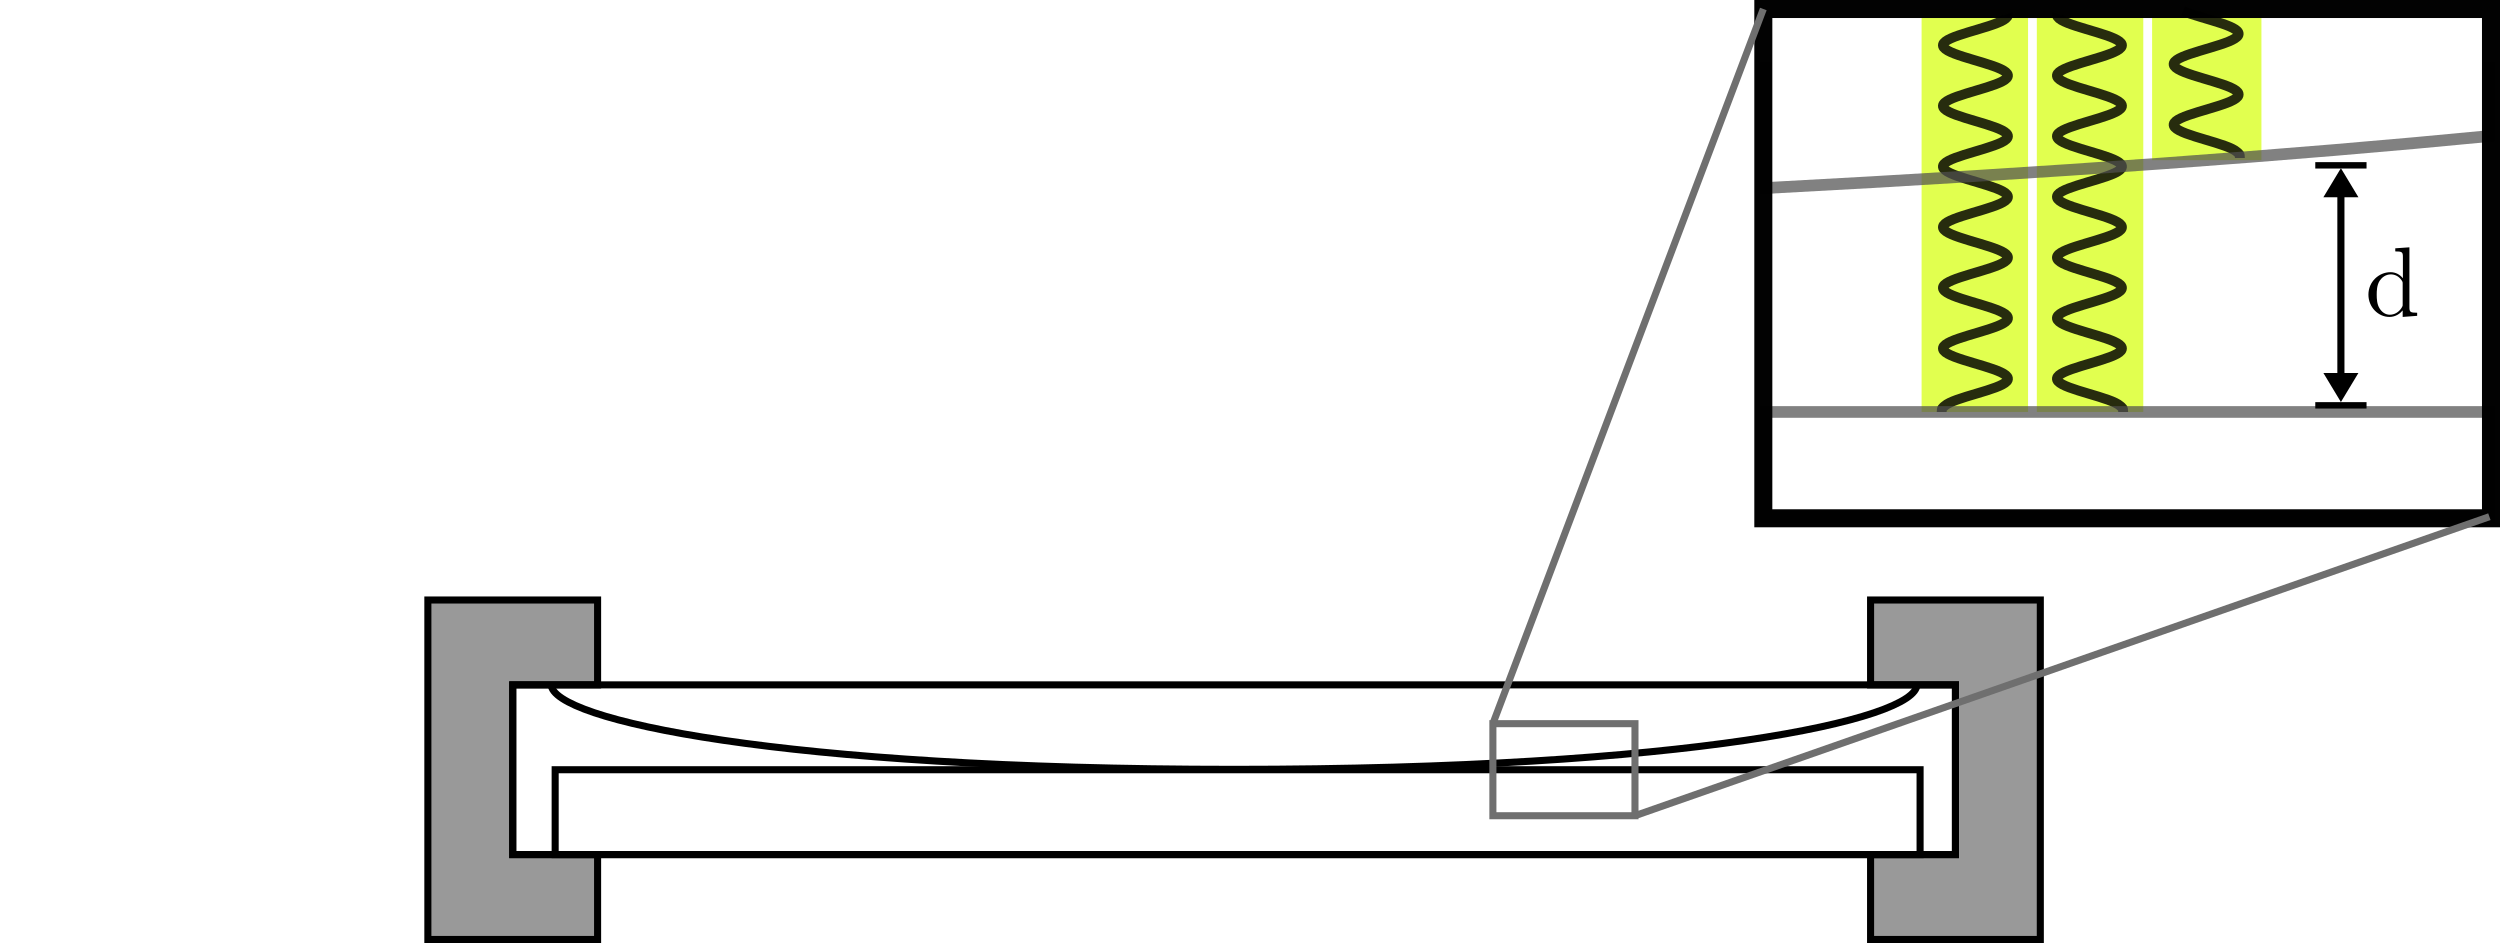
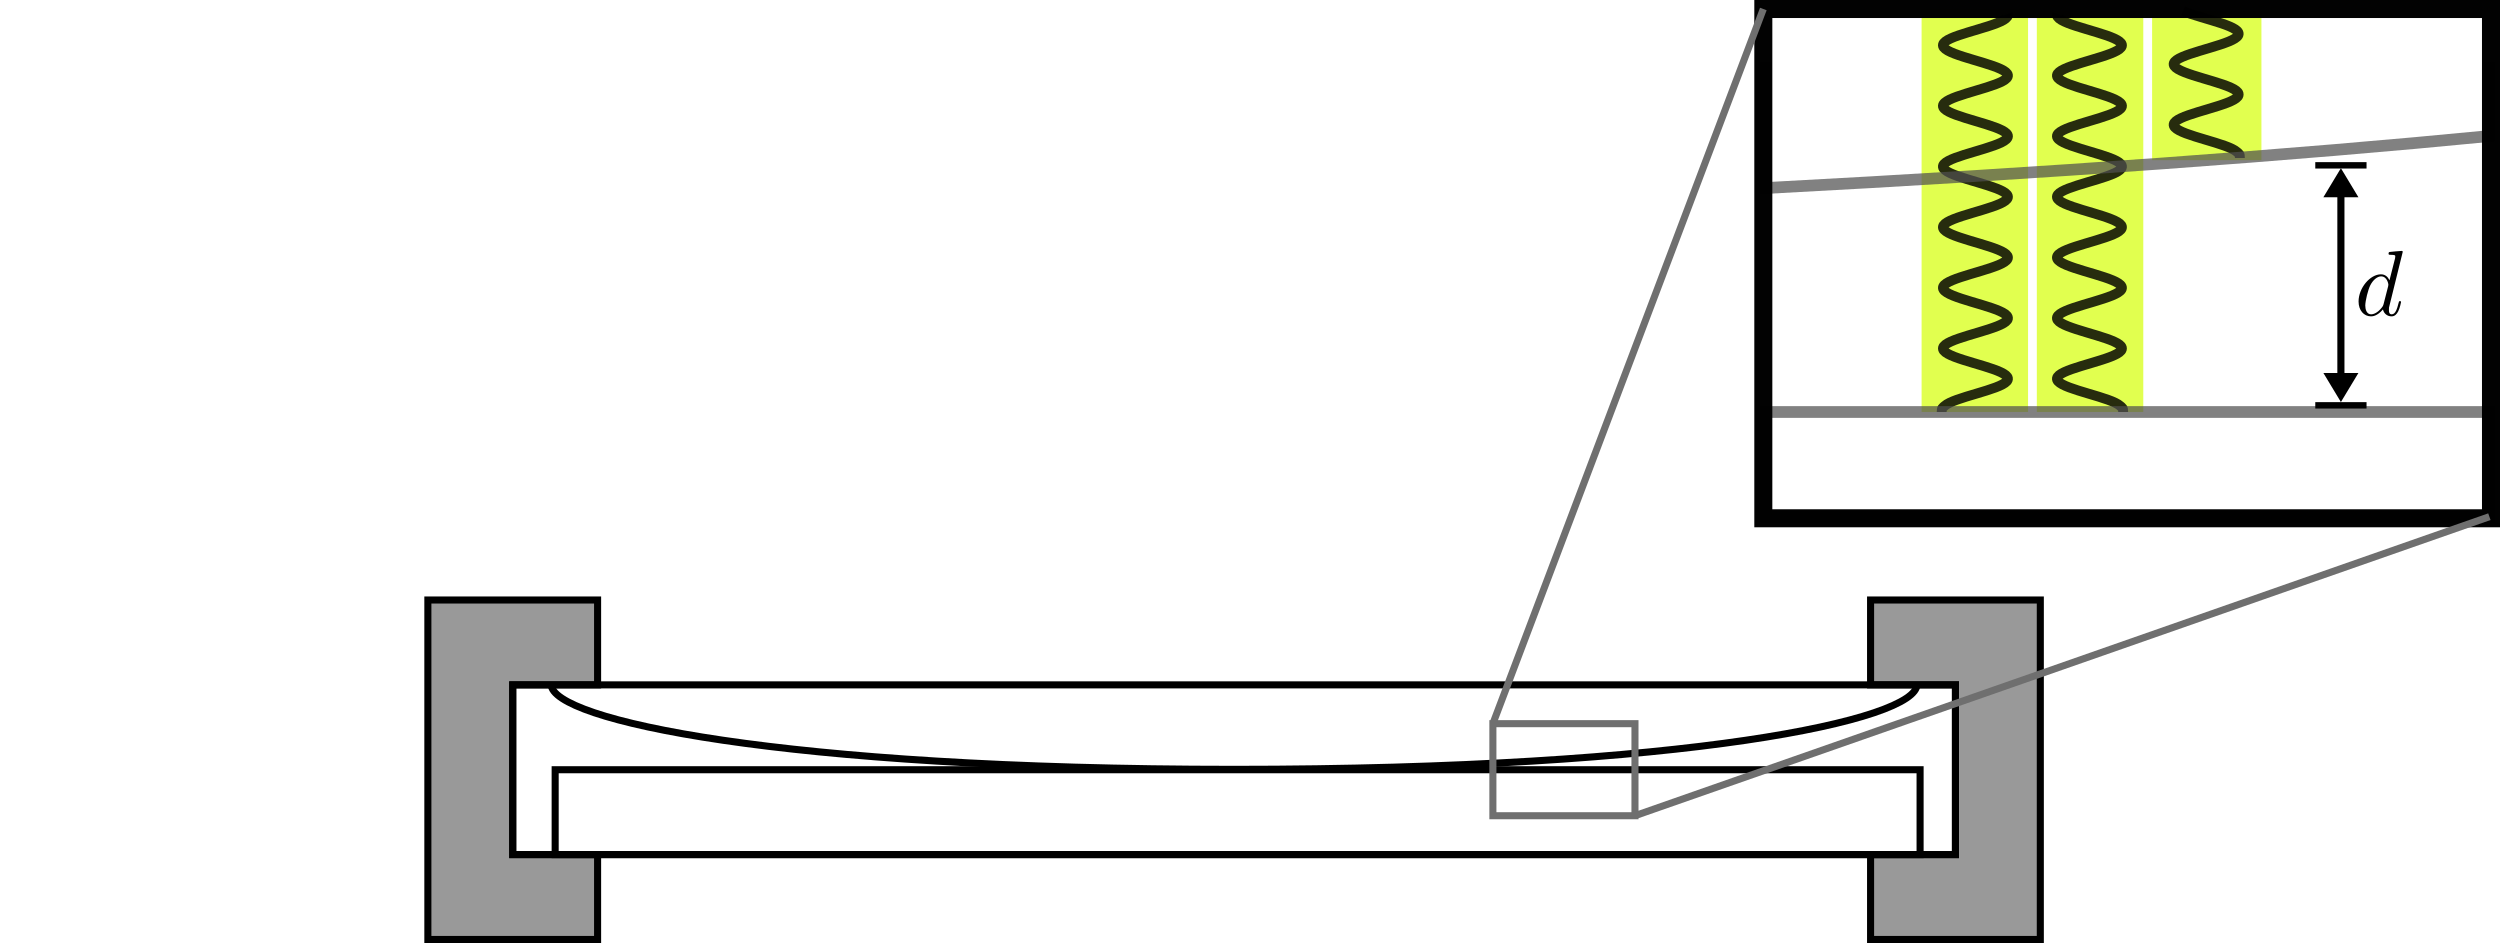
<svg xmlns="http://www.w3.org/2000/svg" version="1.0" width="353.5" height="133.341" id="svg4827">
  <defs id="defs4829">
-     <marker orient="auto" refY="0" refX="0" id="TriangleOutM" style="overflow:visible">
-       <path id="path4789" d="M 5.77,0 -2.88,5 V -5 Z" style="fill:#000000;fill-opacity:1;fill-rule:evenodd;stroke:#000000;stroke-width:1pt;stroke-opacity:1" transform="scale(0.4)" />
+     <marker style="overflow:visible" id="TriangleOutM" refX="0" refY="0" orient="auto">
+       <path transform="scale(0.4)" style="fill:#000000;fill-opacity:1;fill-rule:evenodd;stroke:#000000;stroke-width:1pt;stroke-opacity:1" d="M 5.77,0 -2.88,5 V -5 Z" id="path4789" />
    </marker>
-     <marker orient="auto" refY="0" refX="0" id="TriangleInM" style="overflow:visible">
-       <path id="path4780" d="M 5.77,0 -2.88,5 V -5 Z" style="fill:#000000;fill-opacity:1;fill-rule:evenodd;stroke:#000000;stroke-width:1pt;stroke-opacity:1" transform="scale(-0.4)" />
+     <marker style="overflow:visible" id="TriangleInM" refX="0" refY="0" orient="auto">
+       <path transform="scale(-0.4)" style="fill:#000000;fill-opacity:1;fill-rule:evenodd;stroke:#000000;stroke-width:1pt;stroke-opacity:1" d="M 5.77,0 -2.88,5 V -5 Z" id="path4780" />
    </marker>
-     <marker orient="auto" refY="0" refX="0" id="TriangleInS" style="overflow:visible">
-       <path id="path4783" d="M 5.77,0 -2.88,5 V -5 Z" style="fill:#000000;fill-opacity:1;fill-rule:evenodd;stroke:#000000;stroke-width:1pt;stroke-opacity:1" transform="scale(-0.2)" />
+     <marker style="overflow:visible" id="TriangleInS" refX="0" refY="0" orient="auto">
+       <path transform="scale(-0.2)" style="fill:#000000;fill-opacity:1;fill-rule:evenodd;stroke:#000000;stroke-width:1pt;stroke-opacity:1" d="M 5.77,0 -2.88,5 V -5 Z" id="path4783" />
    </marker>
-     <marker orient="auto" refY="0" refX="0" id="Arrow2Lstart" style="overflow:visible">
-       <path id="path4662" style="fill:#000000;fill-opacity:1;fill-rule:evenodd;stroke:#000000;stroke-width:0.625;stroke-linejoin:round;stroke-opacity:1" d="M 8.719,4.034 -2.207,0.016 8.719,-4.002 c -1.745,2.372 -1.735,5.617 -6e-7,8.035 z" transform="matrix(1.1,0,0,1.1,1.1,0)" />
+     <marker style="overflow:visible" id="Arrow2Lstart" refX="0" refY="0" orient="auto">
+       <path transform="matrix(1.1,0,0,1.1,1.1,0)" d="M 8.719,4.034 -2.207,0.016 8.719,-4.002 c -1.745,2.372 -1.735,5.617 -6e-7,8.035 z" style="fill:#000000;fill-opacity:1;fill-rule:evenodd;stroke:#000000;stroke-width:0.625;stroke-linejoin:round;stroke-opacity:1" id="path4662" />
    </marker>
-     <marker orient="auto" refY="0" refX="0" id="TriangleInL" style="overflow:visible">
-       <path id="path4777" d="M 5.77,0 -2.88,5 V -5 Z" style="fill:#000000;fill-opacity:1;fill-rule:evenodd;stroke:#000000;stroke-width:1pt;stroke-opacity:1" transform="scale(-0.8)" />
+     <marker style="overflow:visible" id="TriangleInL" refX="0" refY="0" orient="auto">
+       <path transform="scale(-0.8)" style="fill:#000000;fill-opacity:1;fill-rule:evenodd;stroke:#000000;stroke-width:1pt;stroke-opacity:1" d="M 5.77,0 -2.88,5 V -5 Z" id="path4777" />
    </marker>
  </defs>
-   <path id="path4494" d="m 60.5,84.841 v 48 h 24 v -12 h -12 V 96.841 h 12 v -12 z" style="opacity:1;fill:#999999;fill-opacity:1;stroke:#000000;stroke-width:1;stroke-linecap:round;stroke-linejoin:miter;stroke-miterlimit:4;stroke-dasharray:none;stroke-dashoffset:0;stroke-opacity:1" />
-   <path id="rect4845" d="m 264.5,84.841 v 12 h 12 v 24 h -12 v 12 h 24 V 84.841 Z" style="opacity:1;fill:#999999;fill-opacity:1;stroke:#000000;stroke-width:1;stroke-linecap:round;stroke-linejoin:miter;stroke-miterlimit:4;stroke-dasharray:none;stroke-dashoffset:0;stroke-opacity:1" />
-   <rect width="204" height="24" x="72.5" y="96.841" style="opacity:1;fill:none;fill-opacity:0.753;stroke:#000000;stroke-width:1;stroke-linecap:round;stroke-linejoin:miter;stroke-miterlimit:4;stroke-dasharray:none;stroke-dashoffset:0;stroke-opacity:1" id="rect4849" />
-   <rect width="193" height="12" x="78.5" y="108.841" style="opacity:1;fill:none;fill-opacity:0.753;stroke:#000000;stroke-width:1;stroke-linecap:round;stroke-linejoin:miter;stroke-miterlimit:4;stroke-dasharray:none;stroke-dashoffset:0;stroke-opacity:1" id="rect4855" />
-   <path d="m 77.937,96.771 c 0,5.05 32.631,12.016 96.563,12.016 64.106,0 96.563,-6.954 96.563,-12.016" style="fill:none;fill-rule:evenodd;stroke:#000000;stroke-width:1px;stroke-linecap:butt;stroke-linejoin:miter;stroke-opacity:1" id="path4857" />
-   <g id="g4622" transform="translate(69.5,122.0915)">
-     <g transform="translate(-1.5)" id="g4601">
-       <path id="path4541" d="m 211.24,-120.817 v 56.979" style="fill:#ccff00;stroke:#dbff2b;stroke-width:15.054;stroke-linecap:butt;stroke-linejoin:miter;stroke-miterlimit:4;stroke-dasharray:none;stroke-opacity:0.826" />
+   <path style="opacity:1;fill:#999999;fill-opacity:1;stroke:#000000;stroke-width:1;stroke-linecap:round;stroke-linejoin:miter;stroke-miterlimit:4;stroke-dasharray:none;stroke-dashoffset:0;stroke-opacity:1" d="m 60.5,84.841 v 48 h 24 v -12 h -12 V 96.841 h 12 v -12 z" id="path4494" />
+   <path style="opacity:1;fill:#999999;fill-opacity:1;stroke:#000000;stroke-width:1;stroke-linecap:round;stroke-linejoin:miter;stroke-miterlimit:4;stroke-dasharray:none;stroke-dashoffset:0;stroke-opacity:1" d="m 264.5,84.841 v 12 h 12 v 24 h -12 v 12 h 24 V 84.841 Z" id="rect4845" />
+   <rect id="rect4849" style="opacity:1;fill:none;fill-opacity:0.753;stroke:#000000;stroke-width:1;stroke-linecap:round;stroke-linejoin:miter;stroke-miterlimit:4;stroke-dasharray:none;stroke-dashoffset:0;stroke-opacity:1" y="96.841" x="72.5" height="24" width="204" />
+   <rect id="rect4855" style="opacity:1;fill:none;fill-opacity:0.753;stroke:#000000;stroke-width:1;stroke-linecap:round;stroke-linejoin:miter;stroke-miterlimit:4;stroke-dasharray:none;stroke-dashoffset:0;stroke-opacity:1" y="108.841" x="78.5" height="12" width="193" />
+   <path id="path4857" style="fill:none;fill-rule:evenodd;stroke:#000000;stroke-width:1px;stroke-linecap:butt;stroke-linejoin:miter;stroke-opacity:1" d="m 77.937,96.771 c 0,5.05 32.631,12.016 96.563,12.016 64.106,0 96.563,-6.954 96.563,-12.016" />
+   <g transform="translate(68,122.0915)" id="g4601">
+     <path id="path4541" d="m 211.24,-120.817 v 56.979" style="fill:#ccff00;stroke:#dbff2b;stroke-width:15.054;stroke-linecap:butt;stroke-linejoin:miter;stroke-miterlimit:4;stroke-dasharray:none;stroke-opacity:0.826" />
+   </g>
+   <path style="fill:none;fill-opacity:1;stroke:#000000;stroke-width:1.4;stroke-linecap:butt;stroke-miterlimit:4;stroke-dasharray:none;stroke-opacity:0.826" d="m 274.556,58.253 c 6e-5,-0.609 0.111,-0.577 0.428,-0.866 0.318,-0.289 0.936,-0.577 1.737,-0.866 0.801,-0.289 1.78,-0.577 2.752,-0.866 0.972,-0.289 1.931,-0.577 2.695,-0.866 0.764,-0.289 1.329,-0.577 1.589,-0.866 0.259,-0.289 0.21,-0.577 -0.136,-0.866 -0.347,-0.289 -0.991,-0.577 -1.809,-0.866 -0.818,-0.289 -1.806,-0.577 -2.776,-0.866 -0.97,-0.289 -1.918,-0.577 -2.663,-0.866 -0.745,-0.289 -1.283,-0.577 -1.512,-0.866 -0.23,-0.289 -0.148,-0.577 0.227,-0.866 0.375,-0.289 1.044,-0.577 1.878,-0.866 0.834,-0.289 1.83,-0.577 2.798,-0.866 0.968,-0.289 1.903,-0.577 2.628,-0.866 0.725,-0.289 1.235,-0.577 1.434,-0.866 0.199,-0.289 0.086,-0.577 -0.318,-0.866 -0.404,-0.289 -1.097,-0.577 -1.946,-0.866 -0.85,-0.289 -1.852,-0.577 -2.817,-0.866 -0.965,-0.289 -1.886,-0.577 -2.59,-0.866 -0.704,-0.289 -1.185,-0.577 -1.355,-0.866 -0.169,-0.289 -0.023,-0.577 0.408,-0.866 0.432,-0.289 1.148,-0.577 2.012,-0.866 0.864,-0.289 1.872,-0.577 2.832,-0.866 0.96,-0.289 1.867,-0.577 2.549,-0.866 0.682,-0.289 1.135,-0.577 1.274,-0.866 0.139,-0.289 -0.039,-0.577 -0.498,-0.866 -0.459,-0.289 -1.198,-0.577 -2.076,-0.866 -0.878,-0.289 -1.89,-0.577 -2.845,-0.866 -0.955,-0.289 -1.847,-0.577 -2.506,-0.866 -0.66,-0.289 -1.083,-0.577 -1.192,-0.866 -0.108,-0.289 0.102,-0.577 0.587,-0.866 0.486,-0.289 1.247,-0.577 2.138,-0.866 0.891,-0.289 1.907,-0.577 2.855,-0.866 0.949,-0.289 1.824,-0.577 2.461,-0.866 0.637,-0.289 1.031,-0.577 1.108,-0.866 0.077,-0.289 -0.164,-0.577 -0.676,-0.866 -0.512,-0.289 -1.295,-0.577 -2.197,-0.866 -0.903,-0.289 -1.921,-0.577 -2.863,-0.866 -0.941,-0.289 -1.8,-0.577 -2.413,-0.866 -0.613,-0.289 -0.977,-0.577 -1.024,-0.866 -0.047,-0.289 0.226,-0.577 0.764,-0.866 0.538,-0.289 1.341,-0.577 2.255,-0.866 0.914,-0.289 1.934,-0.577 2.867,-0.866 0.933,-0.289 1.773,-0.577 2.363,-0.866 0.589,-0.289 0.922,-0.577 0.938,-0.866 0.016,-0.289 -0.288,-0.577 -0.852,-0.866 -0.564,-0.289 -1.386,-0.577 -2.31,-0.866 -0.924,-0.289 -1.944,-0.577 -2.868,-0.866 -0.924,-0.289 -1.746,-0.577 -2.31,-0.866 -0.564,-0.289 -0.867,-0.577 -0.852,-0.866 0.015,-0.289 0.35,-0.577 0.938,-0.866 0.589,-0.289 1.43,-0.577 2.363,-0.866 0.933,-0.289 1.953,-0.577 2.867,-0.866 0.914,-0.289 1.716,-0.577 2.255,-0.866 0.539,-0.289 0.81,-0.577 0.764,-0.866 -0.046,-0.289 -0.411,-0.577 -1.024,-0.866 -0.613,-0.289 -1.472,-0.577 -2.413,-0.866 -0.941,-0.289 -1.96,-0.577 -2.863,-0.866 -0.903,-0.289 -1.684,-0.577 -2.197,-0.866 -0.513,-0.289 -0.753,-0.577 -0.676,-0.866 0.077,-0.289 0.472,-0.577 1.108,-0.866 0.637,-0.289 1.513,-0.577 2.461,-0.866 0.948,-0.289 1.964,-0.577 2.855,-0.866 0.891,-0.289 1.651,-0.577 2.138,-0.866 0.486,-0.289 0.695,-0.577 0.587,-0.866" title="sin(x)" id="path4564" />
+   <path style="fill:#ccff00;stroke:#dbff2b;stroke-width:15.054;stroke-linecap:butt;stroke-linejoin:miter;stroke-miterlimit:4;stroke-dasharray:none;stroke-opacity:0.826" d="M 295.533,1.544 V 58.253" id="path4546" />
+   <path style="fill:none;fill-opacity:1;stroke:#000000;stroke-width:1.4;stroke-linecap:butt;stroke-miterlimit:4;stroke-dasharray:none;stroke-opacity:0.826" d="m 300.217,58.253 c -6e-5,-0.609 -0.111,-0.577 -0.428,-0.866 -0.318,-0.289 -0.936,-0.577 -1.737,-0.866 -0.801,-0.289 -1.78,-0.577 -2.752,-0.866 -0.972,-0.289 -1.931,-0.577 -2.695,-0.866 -0.764,-0.289 -1.329,-0.577 -1.589,-0.866 -0.259,-0.289 -0.21,-0.577 0.136,-0.866 0.347,-0.289 0.991,-0.577 1.809,-0.866 0.818,-0.289 1.806,-0.577 2.776,-0.866 0.97,-0.289 1.918,-0.577 2.663,-0.866 0.745,-0.289 1.283,-0.577 1.512,-0.866 0.23,-0.289 0.148,-0.577 -0.227,-0.866 -0.375,-0.289 -1.044,-0.577 -1.878,-0.866 -0.834,-0.289 -1.83,-0.577 -2.798,-0.866 -0.968,-0.289 -1.903,-0.577 -2.628,-0.866 -0.725,-0.289 -1.235,-0.577 -1.434,-0.866 -0.199,-0.289 -0.086,-0.577 0.318,-0.866 0.404,-0.289 1.097,-0.577 1.946,-0.866 0.85,-0.289 1.852,-0.577 2.817,-0.866 0.965,-0.289 1.886,-0.577 2.59,-0.866 0.704,-0.289 1.185,-0.577 1.355,-0.866 0.169,-0.289 0.023,-0.577 -0.408,-0.866 -0.432,-0.289 -1.148,-0.577 -2.012,-0.866 -0.864,-0.289 -1.872,-0.577 -2.832,-0.866 -0.96,-0.289 -1.867,-0.577 -2.549,-0.866 -0.682,-0.289 -1.135,-0.577 -1.274,-0.866 -0.139,-0.289 0.039,-0.577 0.498,-0.866 0.459,-0.289 1.198,-0.577 2.076,-0.866 0.878,-0.289 1.89,-0.577 2.845,-0.866 0.955,-0.289 1.847,-0.577 2.506,-0.866 0.66,-0.289 1.083,-0.577 1.192,-0.866 0.108,-0.289 -0.102,-0.577 -0.587,-0.866 -0.486,-0.289 -1.247,-0.577 -2.138,-0.866 -0.891,-0.289 -1.907,-0.577 -2.855,-0.866 -0.949,-0.289 -1.824,-0.577 -2.461,-0.866 -0.637,-0.289 -1.031,-0.577 -1.108,-0.866 -0.077,-0.289 0.164,-0.577 0.676,-0.866 0.512,-0.289 1.295,-0.577 2.197,-0.866 0.903,-0.289 1.921,-0.577 2.863,-0.866 0.941,-0.289 1.8,-0.577 2.413,-0.866 0.613,-0.289 0.977,-0.577 1.024,-0.866 0.047,-0.289 -0.226,-0.577 -0.764,-0.866 -0.538,-0.289 -1.341,-0.577 -2.255,-0.866 -0.914,-0.289 -1.934,-0.577 -2.867,-0.866 -0.933,-0.289 -1.773,-0.577 -2.363,-0.866 -0.589,-0.289 -0.922,-0.577 -0.938,-0.866 -0.016,-0.289 0.288,-0.577 0.852,-0.866 0.564,-0.289 1.386,-0.577 2.31,-0.866 0.924,-0.289 1.944,-0.577 2.868,-0.866 0.924,-0.289 1.746,-0.577 2.31,-0.866 0.564,-0.289 0.867,-0.577 0.852,-0.866 -0.015,-0.289 -0.35,-0.577 -0.938,-0.866 -0.589,-0.289 -1.43,-0.577 -2.363,-0.866 -0.933,-0.289 -1.953,-0.577 -2.867,-0.866 -0.914,-0.289 -1.716,-0.577 -2.255,-0.866 -0.539,-0.289 -0.81,-0.577 -0.764,-0.866 0.046,-0.289 0.411,-0.577 1.024,-0.866 0.613,-0.289 1.472,-0.577 2.413,-0.866 0.941,-0.289 1.96,-0.577 2.863,-0.866 0.903,-0.289 1.684,-0.577 2.197,-0.866 0.513,-0.289 0.753,-0.577 0.676,-0.866 -0.077,-0.289 -0.472,-0.577 -1.108,-0.866 -0.637,-0.289 -1.513,-0.577 -2.461,-0.866 -0.948,-0.289 -1.964,-0.577 -2.855,-0.866 -0.891,-0.289 -1.651,-0.577 -2.138,-0.866 -0.486,-0.289 -0.695,-0.577 -0.587,-0.866" title="sin(x)" id="path4564-3" />
+   <path style="fill:#ccff00;stroke:#dbff2b;stroke-width:15.458;stroke-linecap:butt;stroke-linejoin:miter;stroke-miterlimit:4;stroke-dasharray:none;stroke-opacity:0.826" d="M 312.037,1.516 V 22.648" id="path4548" />
+   <path style="fill:none;fill-opacity:1;stroke:#000000;stroke-width:1.4;stroke-linecap:butt;stroke-miterlimit:4;stroke-dasharray:none;stroke-opacity:0.826" d="m 316.721,22.338 c -6e-5,-0.609 -0.111,-0.577 -0.428,-0.866 -0.318,-0.289 -0.936,-0.577 -1.737,-0.866 -0.801,-0.289 -1.78,-0.577 -2.752,-0.866 -0.972,-0.289 -1.931,-0.577 -2.695,-0.866 -0.764,-0.289 -1.329,-0.577 -1.589,-0.866 -0.259,-0.289 -0.21,-0.577 0.136,-0.866 0.347,-0.289 0.991,-0.577 1.809,-0.866 0.818,-0.289 1.806,-0.577 2.776,-0.866 0.97,-0.289 1.918,-0.577 2.663,-0.866 0.745,-0.289 1.283,-0.577 1.512,-0.866 0.23,-0.289 0.148,-0.577 -0.227,-0.866 -0.375,-0.289 -1.044,-0.577 -1.878,-0.866 -0.834,-0.289 -1.83,-0.577 -2.798,-0.866 -0.968,-0.289 -1.903,-0.577 -2.628,-0.866 -0.725,-0.289 -1.235,-0.577 -1.434,-0.866 -0.199,-0.289 -0.086,-0.577 0.318,-0.866 0.404,-0.289 1.097,-0.577 1.946,-0.866 0.85,-0.289 1.852,-0.577 2.817,-0.866 0.965,-0.289 1.886,-0.577 2.59,-0.866 0.704,-0.289 1.185,-0.577 1.355,-0.866 0.169,-0.289 0.023,-0.577 -0.408,-0.866 C 315.635,3.862 314.919,3.574 314.055,3.285 313.191,2.996 312.183,2.708 311.223,2.419 310.262,2.13 309.355,1.842 308.673,1.553" title="sin(x)" id="path4564-5" />
+   <path id="path4528" d="M 249.717,8.761 V 26.586 C 290.316,24.432 324.413,21.923 352,19.236 V 8.761 M 249.707,58.254 V 73.06 H 352 V 58.254 Z" style="fill:none;stroke:#505050;stroke-width:1.656;stroke-linecap:butt;stroke-linejoin:miter;stroke-miterlimit:4;stroke-dasharray:none;stroke-opacity:0.718" />
+   <g transform="matrix(1,0,0,0.9586557,12.48952,120.5887)" id="g6838">
+     <path style="fill:none;stroke:#000000;stroke-width:1.006px;stroke-linecap:butt;stroke-linejoin:miter;stroke-opacity:1;marker-start:url(#TriangleInM);marker-end:url(#TriangleOutM)" d="m 318.514,-98.124 v 28.775" id="path4642" />
+     <path style="fill:none;stroke:#000000;stroke-width:0.944px;stroke-linecap:butt;stroke-linejoin:miter;stroke-opacity:1" d="m 314.891,-101.401 c 7.248,0 7.248,0 7.248,0" id="path5306" />
+     <path style="fill:none;stroke:#000000;stroke-width:0.944px;stroke-linecap:butt;stroke-linejoin:miter;stroke-opacity:1" d="m 314.891,-66.002 c 7.248,0 7.248,0 7.248,0" id="path5306-6" />
+   </g>
+   <rect y="1.274" x="249.334" height="72.011" width="102.892" id="rect4583" style="fill:none;fill-opacity:1;stroke:#000000;stroke-width:2.549;stroke-linecap:square;stroke-miterlimit:4;stroke-dasharray:none;stroke-opacity:0.99" />
+   <path d="M 231.185,115.341 352,73.06 M 211.094,102.324 249.334,1.274 M 211.094,102.324 h 20.091 v 13.017 h -20.091 z" style="fill:none;stroke:#6f6f6f;stroke-width:1px;stroke-linecap:butt;stroke-linejoin:miter;stroke-opacity:1" id="path4626" />
+   <g id="g5709" transform="matrix(1.382929,0,0,1.382929,55.81845,-230.7966)">
+     <g word-spacing="normal" letter-spacing="normal" font-size-adjust="none" font-stretch="normal" font-weight="normal" font-variant="normal" font-style="normal" stroke-miterlimit="10.433" xml:space="preserve" transform="matrix(0.1904878,0,0,-0.1904878,-33.33537,265.125)" id="g5707" style="font-style:normal;font-variant:normal;font-weight:normal;font-stretch:normal;letter-spacing:normal;word-spacing:normal;text-anchor:start;fill:none;fill-opacity:1;fill-rule:evenodd;stroke:#000000;stroke-linecap:butt;stroke-linejoin:miter;stroke-miterlimit:10.433;stroke-dasharray:none;stroke-dashoffset:0;stroke-opacity:1">
+       <path id="path5705" d="m 1252.8,380.47 v 0.01 0 0.01 0.01 0.01 0.01 0.02 0.02 0.02 0.02 0.02 0.02 0.03 0.02 0.02 0.03 l -0.1,0.02 v 0.03 0.02 0.03 0.02 0.01 l -0.1,0.01 v 0.01 0.01 0.01 0.01 0.01 l -0.1,0.01 v 0.01 0.01 0.01 0 0.01 l -0.1,0.01 v 0 0.01 0 l -0.1,0.01 v 0 0 0.01 h -0.1 v 0 0 c -0.8,0 -5.5,-0.45 -6.3,-0.55 -0.5,-0.04 -0.7,-0.29 -0.7,-0.95 0,-0.59 0.4,-0.59 1.2,-0.59 2.4,0 2.4,-0.35 2.4,-0.85 l -0.1,-1 -3,-11.81 c -0.9,1.84 -2.3,3.19 -4.6,3.19 l 0.1,-1.1 c 3.2,0 3.9,-4.07 3.9,-4.37 0,-0.31 -0.1,-0.61 -0.1,-0.86 l -2.5,-9.77 c -0.3,-0.89 -0.3,-0.98 -1,-1.84 -2.2,-2.73 -4.3,-3.53 -5.7,-3.53 -2.4,0 -3.1,2.73 -3.1,4.69 0,2.48 1.5,8.61 2.7,10.9 1.5,2.94 3.8,4.78 5.8,4.78 l -0.1,1.1 c -5.8,0 -12,-7.32 -12,-14.6 0,-4.68 2.8,-7.97 6.7,-7.97 0.9,0 3.4,0.21 6.4,3.74 0.4,-2.09 2.2,-3.74 4.6,-3.74 1.7,0 2.8,1.15 3.6,2.74 0.9,1.8 1.5,4.84 1.5,4.94 0,0.5 -0.4,0.5 -0.6,0.5 -0.5,0 -0.5,-0.21 -0.7,-0.91 -0.8,-3.23 -1.7,-6.17 -3.7,-6.17 -1.4,0 -1.5,1.3 -1.5,2.3 0,1.18 0,1.54 0.3,2.39 z" style="fill:#000000;stroke-width:0" />
    </g>
-     <path style="fill:none;fill-opacity:1;stroke:#000000;stroke-width:1.4;stroke-linecap:butt;stroke-miterlimit:4;stroke-dasharray:none;stroke-opacity:0.826" d="m 205.056,-63.838 c 6e-5,-0.609 0.111,-0.577 0.428,-0.866 0.318,-0.289 0.936,-0.577 1.737,-0.866 0.801,-0.289 1.78,-0.577 2.752,-0.866 0.972,-0.289 1.931,-0.577 2.695,-0.866 0.764,-0.289 1.329,-0.577 1.589,-0.866 0.259,-0.289 0.21,-0.577 -0.136,-0.866 -0.347,-0.289 -0.991,-0.577 -1.809,-0.866 -0.818,-0.289 -1.806,-0.577 -2.776,-0.866 -0.97,-0.289 -1.918,-0.577 -2.663,-0.866 -0.745,-0.289 -1.283,-0.577 -1.512,-0.866 -0.23,-0.289 -0.148,-0.577 0.227,-0.866 0.375,-0.289 1.044,-0.577 1.878,-0.866 0.834,-0.289 1.83,-0.577 2.798,-0.866 0.968,-0.289 1.903,-0.577 2.628,-0.866 0.725,-0.289 1.235,-0.577 1.434,-0.866 0.199,-0.289 0.086,-0.577 -0.318,-0.866 -0.404,-0.289 -1.097,-0.577 -1.946,-0.866 -0.85,-0.289 -1.852,-0.577 -2.817,-0.866 -0.965,-0.289 -1.886,-0.577 -2.59,-0.866 -0.704,-0.289 -1.185,-0.577 -1.355,-0.866 -0.169,-0.289 -0.023,-0.577 0.408,-0.866 0.432,-0.289 1.148,-0.577 2.012,-0.866 0.864,-0.289 1.872,-0.577 2.832,-0.866 0.96,-0.289 1.867,-0.577 2.549,-0.866 0.682,-0.289 1.135,-0.577 1.274,-0.866 0.139,-0.289 -0.039,-0.577 -0.498,-0.866 -0.459,-0.289 -1.198,-0.577 -2.076,-0.866 -0.878,-0.289 -1.89,-0.577 -2.845,-0.866 -0.955,-0.289 -1.847,-0.577 -2.506,-0.866 -0.66,-0.289 -1.083,-0.577 -1.192,-0.866 -0.108,-0.289 0.102,-0.577 0.587,-0.866 0.486,-0.289 1.247,-0.577 2.138,-0.866 0.891,-0.289 1.907,-0.577 2.855,-0.866 0.949,-0.289 1.824,-0.577 2.461,-0.866 0.637,-0.289 1.031,-0.577 1.108,-0.866 0.077,-0.289 -0.164,-0.577 -0.676,-0.866 -0.512,-0.289 -1.295,-0.577 -2.197,-0.866 -0.903,-0.289 -1.921,-0.577 -2.863,-0.866 -0.941,-0.289 -1.8,-0.577 -2.413,-0.866 -0.613,-0.289 -0.977,-0.577 -1.024,-0.866 -0.047,-0.289 0.226,-0.577 0.764,-0.866 0.538,-0.289 1.341,-0.577 2.255,-0.866 0.914,-0.289 1.934,-0.577 2.867,-0.866 0.933,-0.289 1.773,-0.577 2.363,-0.866 0.589,-0.289 0.922,-0.577 0.938,-0.866 0.016,-0.289 -0.288,-0.577 -0.852,-0.866 -0.564,-0.289 -1.386,-0.577 -2.31,-0.866 -0.924,-0.289 -1.944,-0.577 -2.868,-0.866 -0.924,-0.289 -1.746,-0.577 -2.31,-0.866 -0.564,-0.289 -0.867,-0.577 -0.852,-0.866 0.015,-0.289 0.35,-0.577 0.938,-0.866 0.589,-0.289 1.43,-0.577 2.363,-0.866 0.933,-0.289 1.953,-0.577 2.867,-0.866 0.914,-0.289 1.716,-0.577 2.255,-0.866 0.539,-0.289 0.81,-0.577 0.764,-0.866 -0.046,-0.289 -0.411,-0.577 -1.024,-0.866 -0.613,-0.289 -1.472,-0.577 -2.413,-0.866 -0.941,-0.289 -1.96,-0.577 -2.863,-0.866 -0.903,-0.289 -1.684,-0.577 -2.197,-0.866 -0.513,-0.289 -0.753,-0.577 -0.676,-0.866 0.077,-0.289 0.472,-0.577 1.108,-0.866 0.637,-0.289 1.513,-0.577 2.461,-0.866 0.948,-0.289 1.964,-0.577 2.855,-0.866 0.891,-0.289 1.651,-0.577 2.138,-0.866 0.486,-0.289 0.695,-0.577 0.587,-0.866" title="sin(x)" id="path4564" />
-     <path style="fill:#ccff00;stroke:#dbff2b;stroke-width:15.054;stroke-linecap:butt;stroke-linejoin:miter;stroke-miterlimit:4;stroke-dasharray:none;stroke-opacity:0.826" d="m 226.033,-120.547 v 56.709" id="path4546" />
-     <path style="fill:none;fill-opacity:1;stroke:#000000;stroke-width:1.4;stroke-linecap:butt;stroke-miterlimit:4;stroke-dasharray:none;stroke-opacity:0.826" d="m 230.717,-63.838 c -6e-5,-0.609 -0.111,-0.577 -0.428,-0.866 -0.318,-0.289 -0.936,-0.577 -1.737,-0.866 -0.801,-0.289 -1.78,-0.577 -2.752,-0.866 -0.972,-0.289 -1.931,-0.577 -2.695,-0.866 -0.764,-0.289 -1.329,-0.577 -1.589,-0.866 -0.259,-0.289 -0.21,-0.577 0.136,-0.866 0.347,-0.289 0.991,-0.577 1.809,-0.866 0.818,-0.289 1.806,-0.577 2.776,-0.866 0.97,-0.289 1.918,-0.577 2.663,-0.866 0.745,-0.289 1.283,-0.577 1.512,-0.866 0.23,-0.289 0.148,-0.577 -0.227,-0.866 -0.375,-0.289 -1.044,-0.577 -1.878,-0.866 -0.834,-0.289 -1.83,-0.577 -2.798,-0.866 -0.968,-0.289 -1.903,-0.577 -2.628,-0.866 -0.725,-0.289 -1.235,-0.577 -1.434,-0.866 -0.199,-0.289 -0.086,-0.577 0.318,-0.866 0.404,-0.289 1.097,-0.577 1.946,-0.866 0.85,-0.289 1.852,-0.577 2.817,-0.866 0.965,-0.289 1.886,-0.577 2.59,-0.866 0.704,-0.289 1.185,-0.577 1.355,-0.866 0.169,-0.289 0.023,-0.577 -0.408,-0.866 -0.432,-0.289 -1.148,-0.577 -2.012,-0.866 -0.864,-0.289 -1.872,-0.577 -2.832,-0.866 -0.96,-0.289 -1.867,-0.577 -2.549,-0.866 -0.682,-0.289 -1.135,-0.577 -1.274,-0.866 -0.139,-0.289 0.039,-0.577 0.498,-0.866 0.459,-0.289 1.198,-0.577 2.076,-0.866 0.878,-0.289 1.89,-0.577 2.845,-0.866 0.955,-0.289 1.847,-0.577 2.506,-0.866 0.66,-0.289 1.083,-0.577 1.192,-0.866 0.108,-0.289 -0.102,-0.577 -0.587,-0.866 -0.486,-0.289 -1.247,-0.577 -2.138,-0.866 -0.891,-0.289 -1.907,-0.577 -2.855,-0.866 -0.949,-0.289 -1.824,-0.577 -2.461,-0.866 -0.637,-0.289 -1.031,-0.577 -1.108,-0.866 -0.077,-0.289 0.164,-0.577 0.676,-0.866 0.512,-0.289 1.295,-0.577 2.197,-0.866 0.903,-0.289 1.921,-0.577 2.863,-0.866 0.941,-0.289 1.8,-0.577 2.413,-0.866 0.613,-0.289 0.977,-0.577 1.024,-0.866 0.047,-0.289 -0.226,-0.577 -0.764,-0.866 -0.538,-0.289 -1.341,-0.577 -2.255,-0.866 -0.914,-0.289 -1.934,-0.577 -2.867,-0.866 -0.933,-0.289 -1.773,-0.577 -2.363,-0.866 -0.589,-0.289 -0.922,-0.577 -0.938,-0.866 -0.016,-0.289 0.288,-0.577 0.852,-0.866 0.564,-0.289 1.386,-0.577 2.31,-0.866 0.924,-0.289 1.944,-0.577 2.868,-0.866 0.924,-0.289 1.746,-0.577 2.31,-0.866 0.564,-0.289 0.867,-0.577 0.852,-0.866 -0.015,-0.289 -0.35,-0.577 -0.938,-0.866 -0.589,-0.289 -1.43,-0.577 -2.363,-0.866 -0.933,-0.289 -1.953,-0.577 -2.867,-0.866 -0.914,-0.289 -1.716,-0.577 -2.255,-0.866 -0.539,-0.289 -0.81,-0.577 -0.764,-0.866 0.046,-0.289 0.411,-0.577 1.024,-0.866 0.613,-0.289 1.472,-0.577 2.413,-0.866 0.941,-0.289 1.96,-0.577 2.863,-0.866 0.903,-0.289 1.684,-0.577 2.197,-0.866 0.513,-0.289 0.753,-0.577 0.676,-0.866 -0.077,-0.289 -0.472,-0.577 -1.108,-0.866 -0.637,-0.289 -1.513,-0.577 -2.461,-0.866 -0.948,-0.289 -1.964,-0.577 -2.855,-0.866 -0.891,-0.289 -1.651,-0.577 -2.138,-0.866 -0.486,-0.289 -0.695,-0.577 -0.587,-0.866" title="sin(x)" id="path4564-3" />
-     <path style="fill:#ccff00;stroke:#dbff2b;stroke-width:15.458;stroke-linecap:butt;stroke-linejoin:miter;stroke-miterlimit:4;stroke-dasharray:none;stroke-opacity:0.826" d="m 242.537,-120.575 v 21.132" id="path4548" />
-     <path style="fill:none;fill-opacity:1;stroke:#000000;stroke-width:1.4;stroke-linecap:butt;stroke-miterlimit:4;stroke-dasharray:none;stroke-opacity:0.826" d="m 247.22,-99.754 c -6e-5,-0.609 -0.111,-0.577 -0.428,-0.866 -0.318,-0.289 -0.936,-0.577 -1.737,-0.866 -0.801,-0.289 -1.78,-0.577 -2.752,-0.866 -0.972,-0.289 -1.931,-0.577 -2.695,-0.866 -0.764,-0.289 -1.329,-0.577 -1.589,-0.866 -0.259,-0.289 -0.21,-0.577 0.136,-0.866 0.347,-0.289 0.991,-0.577 1.809,-0.866 0.818,-0.289 1.806,-0.577 2.776,-0.866 0.97,-0.289 1.918,-0.577 2.663,-0.866 0.745,-0.289 1.283,-0.577 1.512,-0.866 0.23,-0.289 0.148,-0.577 -0.227,-0.866 -0.375,-0.289 -1.044,-0.577 -1.878,-0.866 -0.834,-0.289 -1.83,-0.577 -2.798,-0.866 -0.968,-0.289 -1.903,-0.577 -2.628,-0.866 -0.725,-0.289 -1.235,-0.577 -1.434,-0.866 -0.199,-0.289 -0.086,-0.577 0.318,-0.866 0.404,-0.289 1.097,-0.577 1.946,-0.866 0.85,-0.289 1.852,-0.577 2.817,-0.866 0.965,-0.289 1.886,-0.577 2.59,-0.866 0.704,-0.289 1.185,-0.577 1.355,-0.866 0.169,-0.289 0.023,-0.577 -0.408,-0.866 -0.432,-0.289 -1.148,-0.577 -2.012,-0.866 -0.864,-0.289 -1.872,-0.577 -2.832,-0.866 -0.96,-0.289 -1.867,-0.577 -2.549,-0.866" title="sin(x)" id="path4564-5" />
-     <path id="path4528" d="m 180.217,-113.33 v 17.824 C 220.816,-97.659 254.913,-100.169 282.5,-102.855 v -10.475 M 180.207,-63.838 V -49.031 H 282.5 v -14.807 z" style="fill:none;stroke:#505050;stroke-width:1.656;stroke-linecap:butt;stroke-linejoin:miter;stroke-miterlimit:4;stroke-dasharray:none;stroke-opacity:0.718" />
-     <g transform="matrix(1,0,0,0.9586557,-57.01048,-1.502779)" id="g6838">
-       <path style="fill:none;stroke:#000000;stroke-width:1.006px;stroke-linecap:butt;stroke-linejoin:miter;stroke-opacity:1;marker-start:url(#TriangleInM);marker-end:url(#TriangleOutM)" d="m 318.514,-98.124 v 28.775" id="path4642" />
-       <path style="fill:none;stroke:#000000;stroke-width:0.944px;stroke-linecap:butt;stroke-linejoin:miter;stroke-opacity:1" d="m 314.891,-101.401 c 7.248,0 7.248,0 7.248,0" id="path5306" />
-       <path style="fill:none;stroke:#000000;stroke-width:0.944px;stroke-linecap:butt;stroke-linejoin:miter;stroke-opacity:1" d="m 314.891,-66.002 c 7.248,0 7.248,0 7.248,0" id="path5306-6" />
-     </g>
-     <text id="text4575" y="-77.434" x="264.927" style="font-style:normal;font-variant:normal;font-weight:normal;font-stretch:normal;font-size:13.972px;line-height:1.25;font-family:'Latin Modern Math';-inkscape-font-specification:'Latin Modern Math';letter-spacing:0px;word-spacing:0px;fill:#000000;fill-opacity:1;stroke:none;stroke-width:0.699" xml:space="preserve">
-       <tspan style="stroke-width:0.699" y="-77.434" x="264.927" id="tspan4573">d</tspan>
-     </text>
-     <rect y="-120.817" x="179.834" height="72.011" width="102.892" id="rect4583" style="fill:none;fill-opacity:1;stroke:#000000;stroke-width:2.549;stroke-linecap:square;stroke-miterlimit:4;stroke-dasharray:none;stroke-opacity:0.99" />
  </g>
-   <path id="path4626" style="fill:none;stroke:#6f6f6f;stroke-width:1px;stroke-linecap:butt;stroke-linejoin:miter;stroke-opacity:1" d="M 231.185,115.341 352,73.06 M 211.094,102.324 249.334,1.274 M 211.094,102.324 h 20.091 v 13.017 h -20.091 z" />
</svg>
